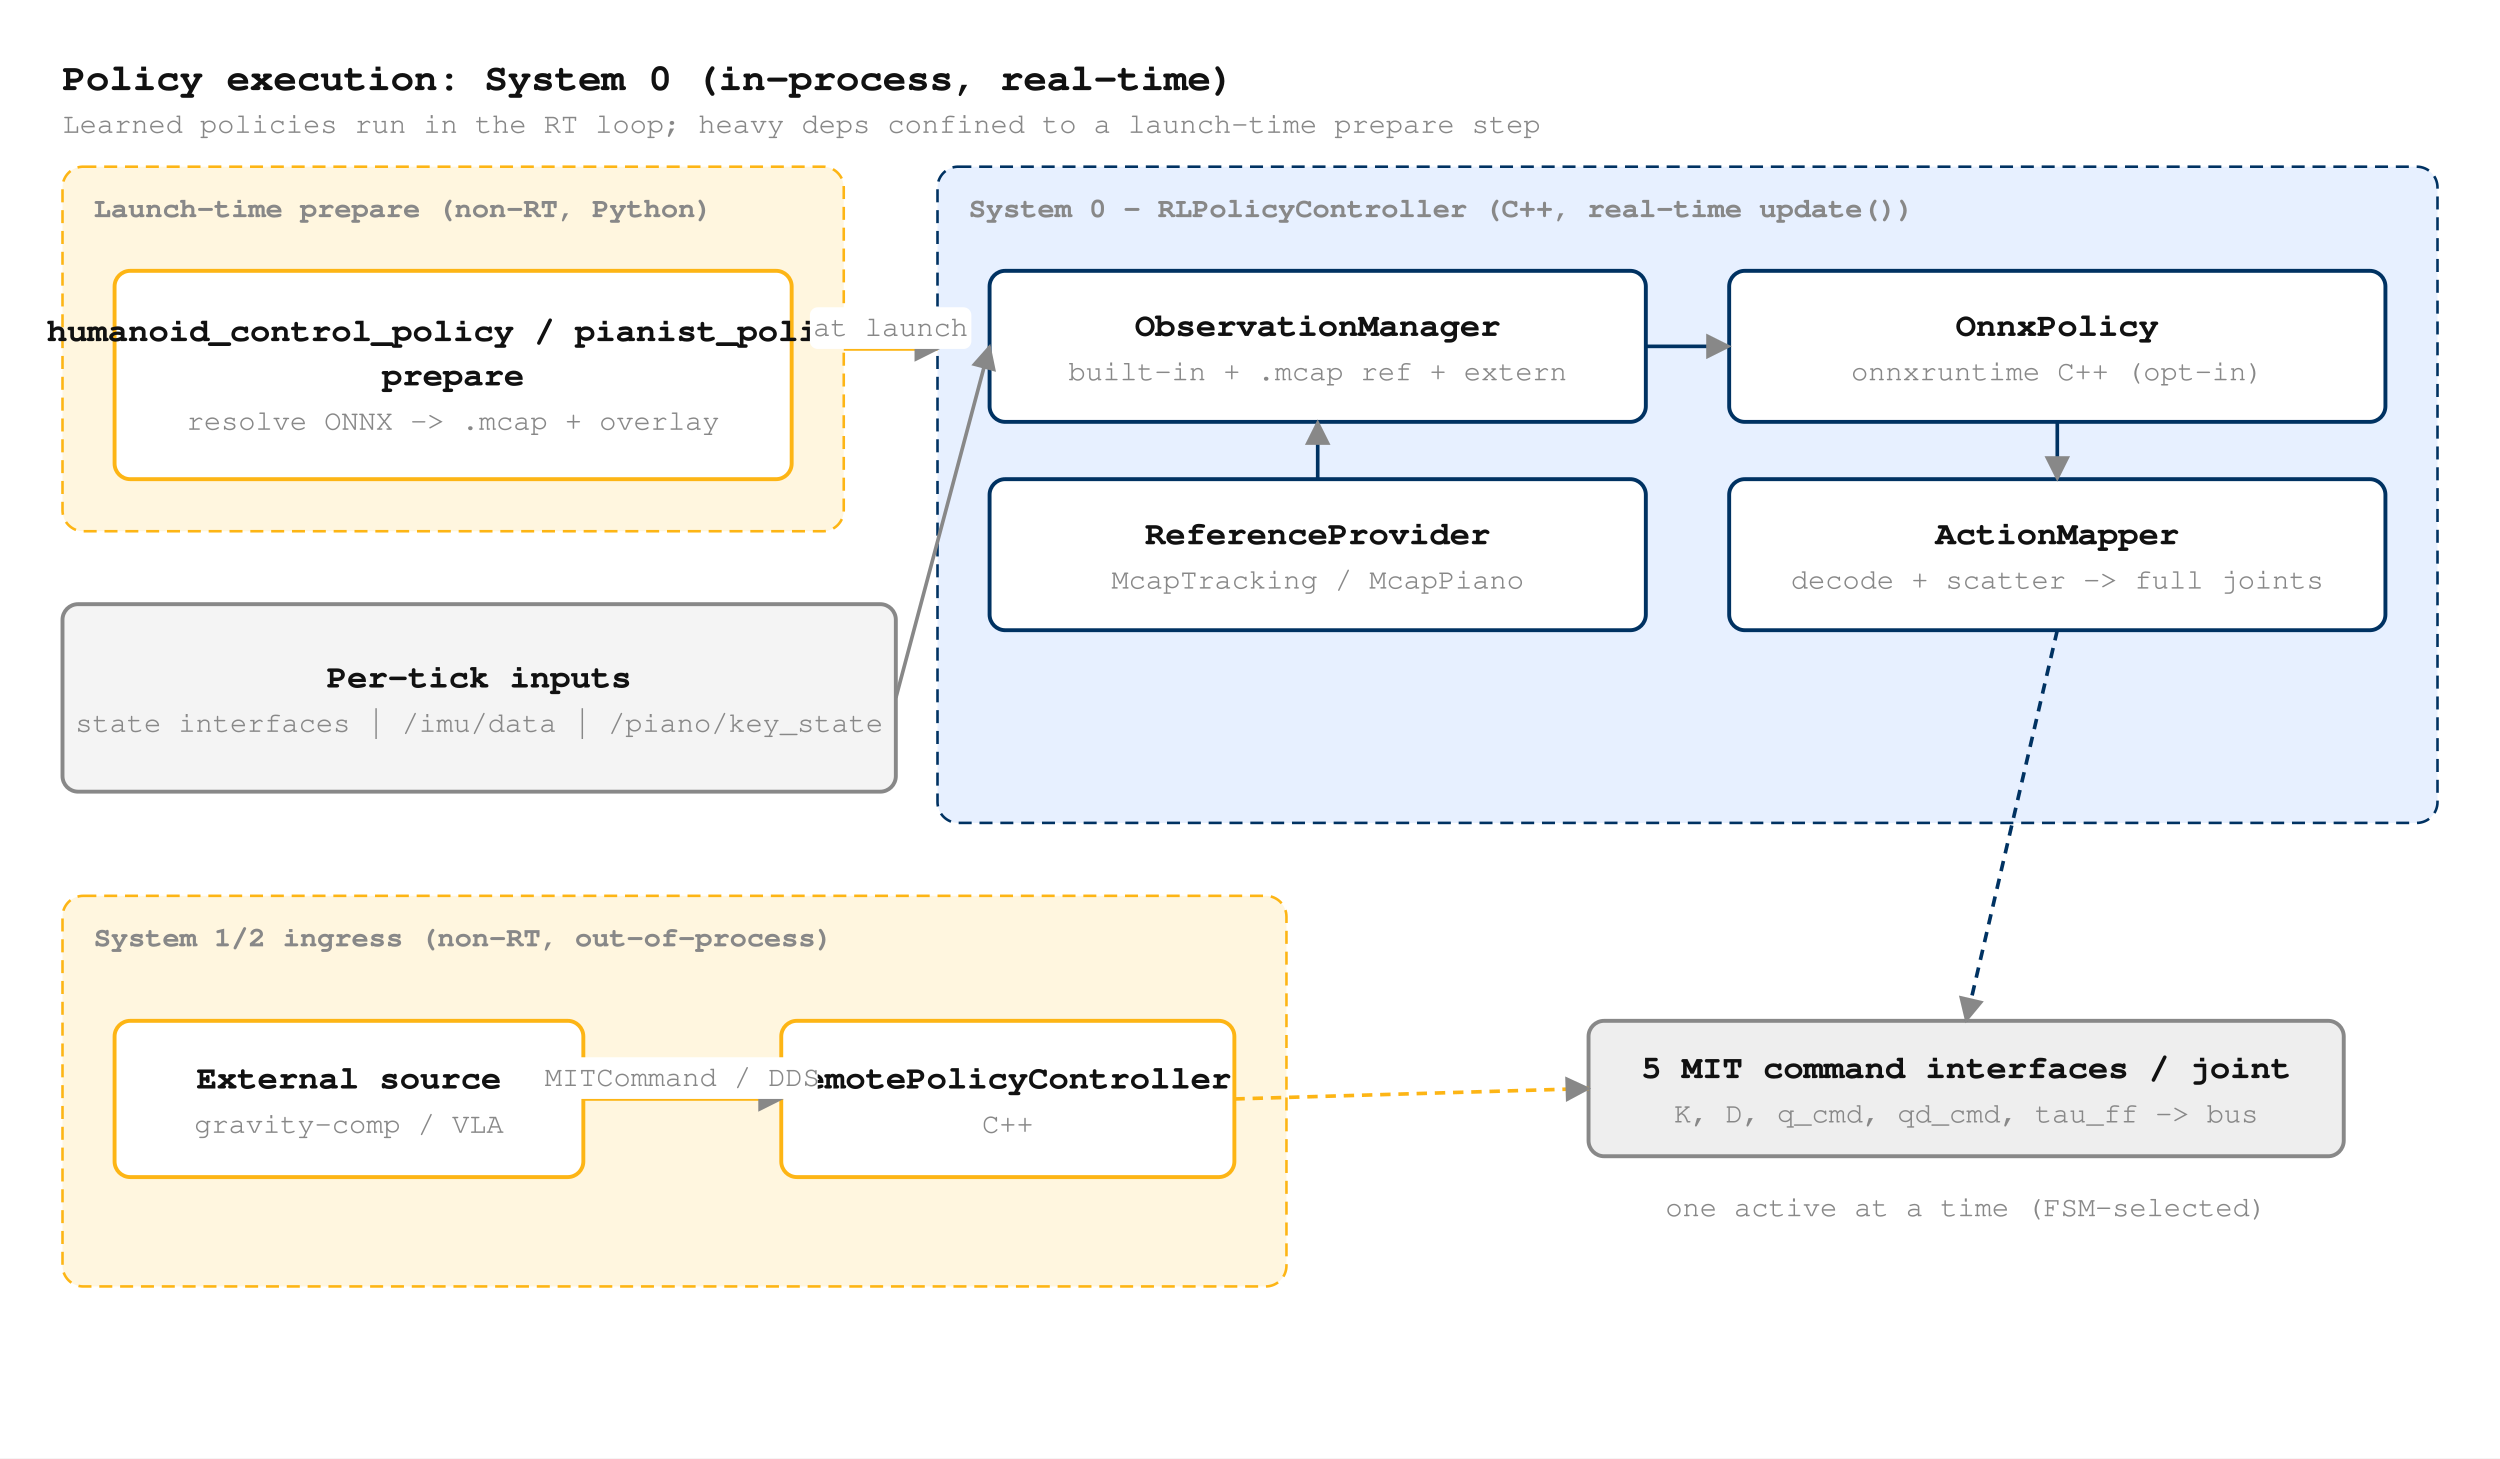
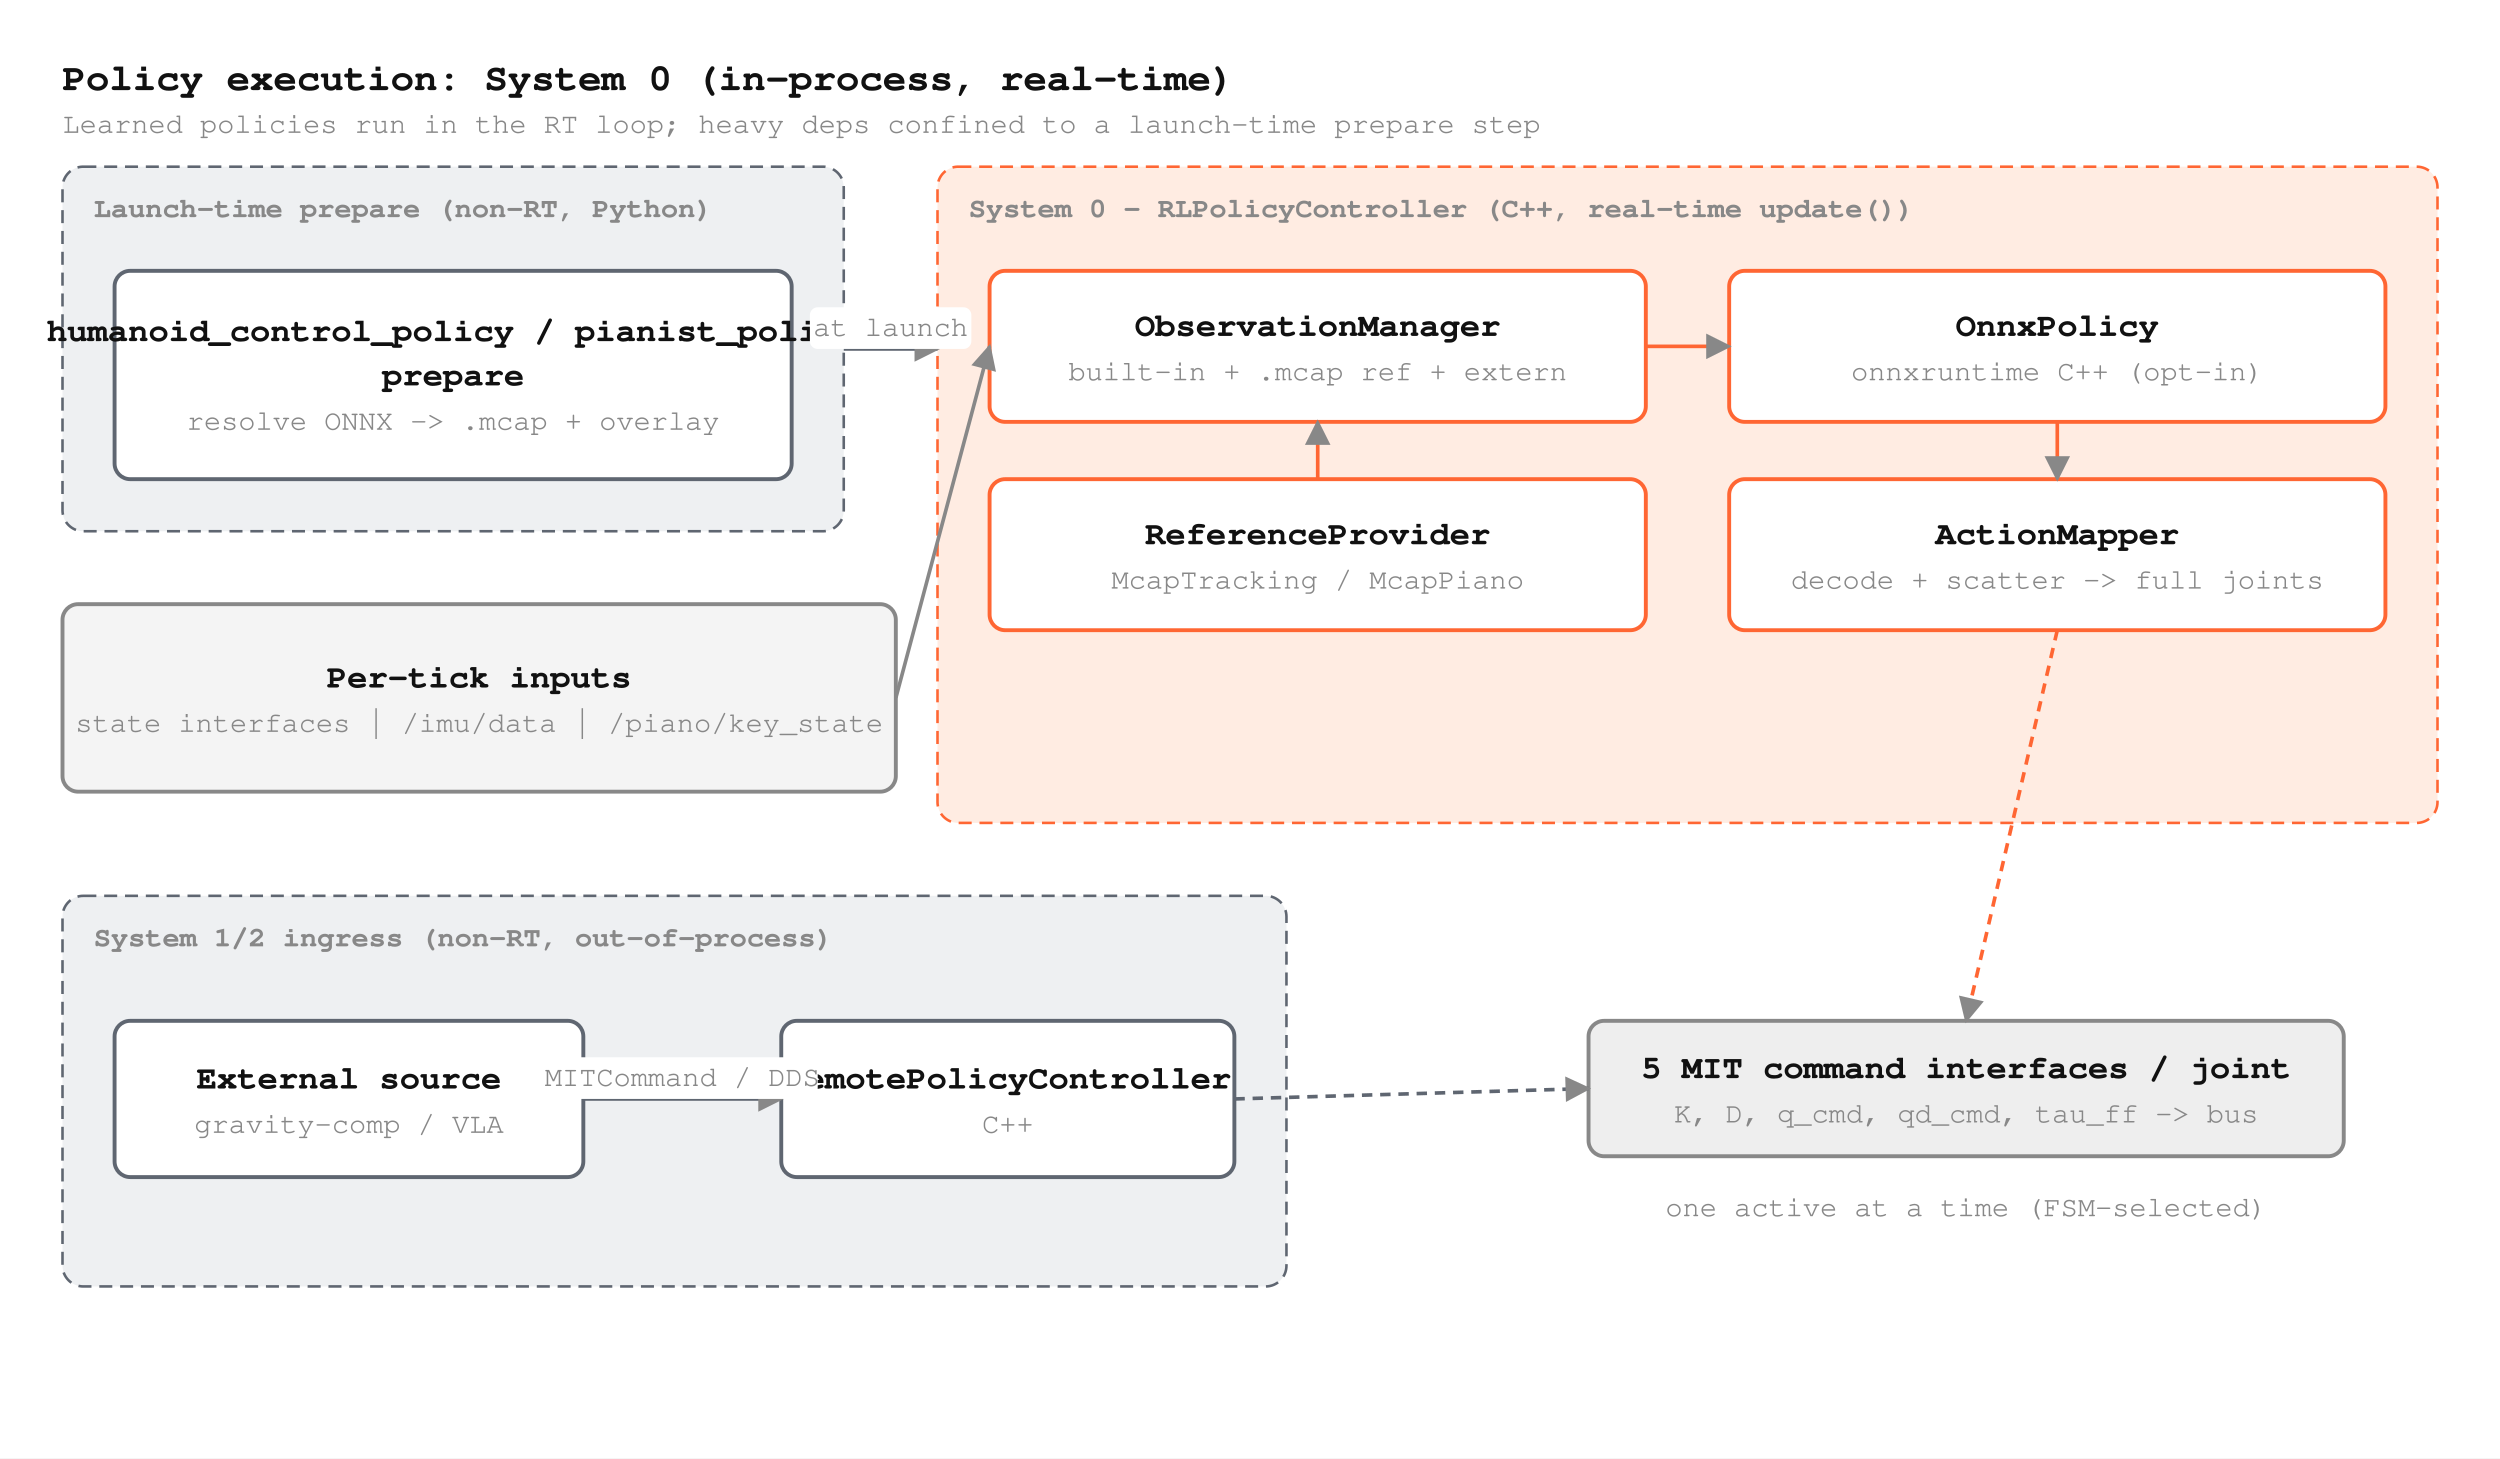
<svg xmlns="http://www.w3.org/2000/svg" viewBox="0 0 960 560" width="960" height="560" font-family="ui-monospace, Menlo, Consolas, Courier, monospace" font-size="13" fill="#111111" text-rendering="geometricPrecision">
  <defs>
    <marker id="arrow" viewBox="0 0 10 10" refX="9" refY="5" markerWidth="7" markerHeight="7" orient="auto-start-reverse">
      <path d="M 0 0 L 10 5 L 0 10 z" fill="#111111" />
    </marker>
    <marker id="arrow-grey" viewBox="0 0 10 10" refX="9" refY="5" markerWidth="7" markerHeight="7" orient="auto-start-reverse">
      <path d="M 0 0 L 10 5 L 0 10 z" fill="#888888" />
    </marker>
  </defs>
  <rect width="100%" height="100%" fill="white" />
  <text x="24" y="30" font-size="15" font-weight="700" text-anchor="start" fill="#111111" dominant-baseline="middle">Policy execution: System 0 (in-process, real-time)</text>
  <text x="24" y="48" font-size="11" font-weight="400" text-anchor="start" fill="#888888" dominant-baseline="middle">Learned policies run in the RT loop; heavy deps confined to a launch-time prepare step</text>
-   <rect x="24" y="64" width="300" height="140" rx="8" ry="8" fill="#FFF6DF" stroke="#FDB515" stroke-width="1" stroke-dasharray="5 3" />
+   <rect x="24" y="64" width="300" height="140" rx="8" ry="8" fill="#eef0f2" stroke="#5f6671" stroke-width="1" stroke-dasharray="5 3" />
  <text x="36" y="80" font-size="11" font-weight="600" text-anchor="start" fill="#888888" dominant-baseline="middle">Launch-time prepare (non-RT, Python)</text>
-   <rect x="44" y="104" width="260" height="80" rx="6" ry="6" fill="white" stroke="#FDB515" stroke-width="1.5" />
+   <rect x="44" y="104" width="260" height="80" rx="6" ry="6" fill="white" stroke="#5f6671" stroke-width="1.5" />
  <text x="174" y="127" font-size="13" font-weight="600" text-anchor="middle" fill="#111111" dominant-baseline="middle">humanoid_control_policy / pianist_policy</text>
  <text x="174" y="144" font-size="13" font-weight="600" text-anchor="middle" fill="#111111" dominant-baseline="middle">prepare</text>
  <text x="174" y="162" font-size="11" font-weight="400" text-anchor="middle" fill="#888888" dominant-baseline="middle">resolve ONNX -&gt; .mcap + overlay</text>
-   <rect x="360" y="64" width="576" height="252" rx="8" ry="8" fill="#E7F0FF" stroke="#003262" stroke-width="1" stroke-dasharray="5 3" />
+   <rect x="360" y="64" width="576" height="252" rx="8" ry="8" fill="#ffece2" stroke="#ff6633" stroke-width="1" stroke-dasharray="5 3" />
  <text x="372" y="80" font-size="11" font-weight="600" text-anchor="start" fill="#888888" dominant-baseline="middle">System 0  -  RLPolicyController  (C++, real-time update())</text>
-   <rect x="380" y="104" width="252" height="58" rx="6" ry="6" fill="white" stroke="#003262" stroke-width="1.5" />
+   <rect x="380" y="104" width="252" height="58" rx="6" ry="6" fill="white" stroke="#ff6633" stroke-width="1.5" />
  <text x="506" y="125" font-size="13" font-weight="600" text-anchor="middle" fill="#111111" dominant-baseline="middle">ObservationManager</text>
  <text x="506" y="143" font-size="11" font-weight="400" text-anchor="middle" fill="#888888" dominant-baseline="middle">built-in + .mcap ref + extern</text>
-   <rect x="664" y="104" width="252" height="58" rx="6" ry="6" fill="white" stroke="#003262" stroke-width="1.5" />
+   <rect x="664" y="104" width="252" height="58" rx="6" ry="6" fill="white" stroke="#ff6633" stroke-width="1.5" />
  <text x="790" y="125" font-size="13" font-weight="600" text-anchor="middle" fill="#111111" dominant-baseline="middle">OnnxPolicy</text>
  <text x="790" y="143" font-size="11" font-weight="400" text-anchor="middle" fill="#888888" dominant-baseline="middle">onnxruntime C++ (opt-in)</text>
-   <rect x="380" y="184" width="252" height="58" rx="6" ry="6" fill="white" stroke="#003262" stroke-width="1.5" />
+   <rect x="380" y="184" width="252" height="58" rx="6" ry="6" fill="white" stroke="#ff6633" stroke-width="1.5" />
  <text x="506" y="205" font-size="13" font-weight="600" text-anchor="middle" fill="#111111" dominant-baseline="middle">ReferenceProvider</text>
  <text x="506" y="223" font-size="11" font-weight="400" text-anchor="middle" fill="#888888" dominant-baseline="middle">McapTracking / McapPiano</text>
-   <rect x="664" y="184" width="252" height="58" rx="6" ry="6" fill="white" stroke="#003262" stroke-width="1.5" />
+   <rect x="664" y="184" width="252" height="58" rx="6" ry="6" fill="white" stroke="#ff6633" stroke-width="1.5" />
  <text x="790" y="205" font-size="13" font-weight="600" text-anchor="middle" fill="#111111" dominant-baseline="middle">ActionMapper</text>
  <text x="790" y="223" font-size="11" font-weight="400" text-anchor="middle" fill="#888888" dominant-baseline="middle">decode + scatter -&gt; full joints</text>
-   <line x1="506" y1="184" x2="506" y2="162" stroke="#003262" stroke-width="1.4" marker-end="url(#arrow-grey)" />
-   <line x1="632" y1="133" x2="664" y2="133" stroke="#003262" stroke-width="1.4" marker-end="url(#arrow-grey)" />
-   <line x1="790" y1="162" x2="790" y2="184" stroke="#003262" stroke-width="1.4" marker-end="url(#arrow-grey)" />
-   <line x1="324" y1="134" x2="360" y2="134" stroke="#FDB515" stroke-width="1.4" marker-end="url(#arrow-grey)" />
+   <line x1="506" y1="184" x2="506" y2="162" stroke="#ff6633" stroke-width="1.4" marker-end="url(#arrow-grey)" />
+   <line x1="632" y1="133" x2="664" y2="133" stroke="#ff6633" stroke-width="1.4" marker-end="url(#arrow-grey)" />
+   <line x1="790" y1="162" x2="790" y2="184" stroke="#ff6633" stroke-width="1.4" marker-end="url(#arrow-grey)" />
+   <line x1="324" y1="134" x2="360" y2="134" stroke="#5f6671" stroke-width="1.4" marker-end="url(#arrow-grey)" />
  <rect x="311" y="118" width="62" height="16" rx="3" ry="3" fill="white" stroke="none" />
  <text x="342" y="126" font-size="11" font-weight="400" text-anchor="middle" fill="#888888" dominant-baseline="middle">at launch</text>
  <rect x="24" y="232" width="320" height="72" rx="6" ry="6" fill="#F4F4F4" stroke="#888888" stroke-width="1.5" />
  <text x="184" y="260" font-size="13" font-weight="600" text-anchor="middle" fill="#111111" dominant-baseline="middle">Per-tick inputs</text>
  <text x="184" y="278" font-size="11" font-weight="400" text-anchor="middle" fill="#888888" dominant-baseline="middle">state interfaces | /imu/data | /piano/key_state</text>
  <line x1="344" y1="268" x2="380" y2="133" stroke="#888888" stroke-width="1.4" marker-end="url(#arrow-grey)" />
  <rect x="610" y="392" width="290" height="52" rx="6" ry="6" fill="#EEEEEE" stroke="#888888" stroke-width="1.5" />
  <text x="755" y="410" font-size="13" font-weight="600" text-anchor="middle" fill="#111111" dominant-baseline="middle">5 MIT command interfaces / joint</text>
  <text x="755" y="428" font-size="11" font-weight="400" text-anchor="middle" fill="#888888" dominant-baseline="middle">K, D, q_cmd, qd_cmd, tau_ff -&gt; bus</text>
-   <line x1="790" y1="242" x2="755" y2="392" stroke="#003262" stroke-width="1.4" stroke-dasharray="4 3" marker-end="url(#arrow-grey)" />
-   <rect x="24" y="344" width="470" height="150" rx="8" ry="8" fill="#FFF6DF" stroke="#FDB515" stroke-width="1" stroke-dasharray="5 3" />
+   <line x1="790" y1="242" x2="755" y2="392" stroke="#ff6633" stroke-width="1.4" stroke-dasharray="4 3" marker-end="url(#arrow-grey)" />
+   <rect x="24" y="344" width="470" height="150" rx="8" ry="8" fill="#eef0f2" stroke="#5f6671" stroke-width="1" stroke-dasharray="5 3" />
  <text x="36" y="360" font-size="11" font-weight="600" text-anchor="start" fill="#888888" dominant-baseline="middle">System 1/2 ingress (non-RT, out-of-process)</text>
-   <rect x="44" y="392" width="180" height="60" rx="6" ry="6" fill="white" stroke="#FDB515" stroke-width="1.5" />
+   <rect x="44" y="392" width="180" height="60" rx="6" ry="6" fill="white" stroke="#5f6671" stroke-width="1.5" />
  <text x="134" y="414" font-size="13" font-weight="600" text-anchor="middle" fill="#111111" dominant-baseline="middle">External source</text>
  <text x="134" y="432" font-size="11" font-weight="400" text-anchor="middle" fill="#888888" dominant-baseline="middle">gravity-comp / VLA</text>
-   <rect x="300" y="392" width="174" height="60" rx="6" ry="6" fill="white" stroke="#FDB515" stroke-width="1.5" />
+   <rect x="300" y="392" width="174" height="60" rx="6" ry="6" fill="white" stroke="#5f6671" stroke-width="1.5" />
  <text x="387" y="414" font-size="13" font-weight="600" text-anchor="middle" fill="#111111" dominant-baseline="middle">RemotePolicyController</text>
  <text x="387" y="432" font-size="11" font-weight="400" text-anchor="middle" fill="#888888" dominant-baseline="middle">C++</text>
-   <line x1="224" y1="422" x2="300" y2="422" stroke="#FDB515" stroke-width="1.4" marker-end="url(#arrow-grey)" />
+   <line x1="224" y1="422" x2="300" y2="422" stroke="#5f6671" stroke-width="1.4" marker-end="url(#arrow-grey)" />
  <rect x="210" y="406" width="104" height="16" rx="3" ry="3" fill="white" stroke="none" />
  <text x="262" y="414" font-size="11" font-weight="400" text-anchor="middle" fill="#888888" dominant-baseline="middle">MITCommand / DDS</text>
-   <line x1="474" y1="422" x2="610" y2="418" stroke="#FDB515" stroke-width="1.4" stroke-dasharray="4 3" marker-end="url(#arrow-grey)" />
+   <line x1="474" y1="422" x2="610" y2="418" stroke="#5f6671" stroke-width="1.4" stroke-dasharray="4 3" marker-end="url(#arrow-grey)" />
  <text x="755" y="464" font-size="11" font-weight="400" text-anchor="middle" fill="#888888" dominant-baseline="middle">one active at a time (FSM-selected)</text>
</svg>
